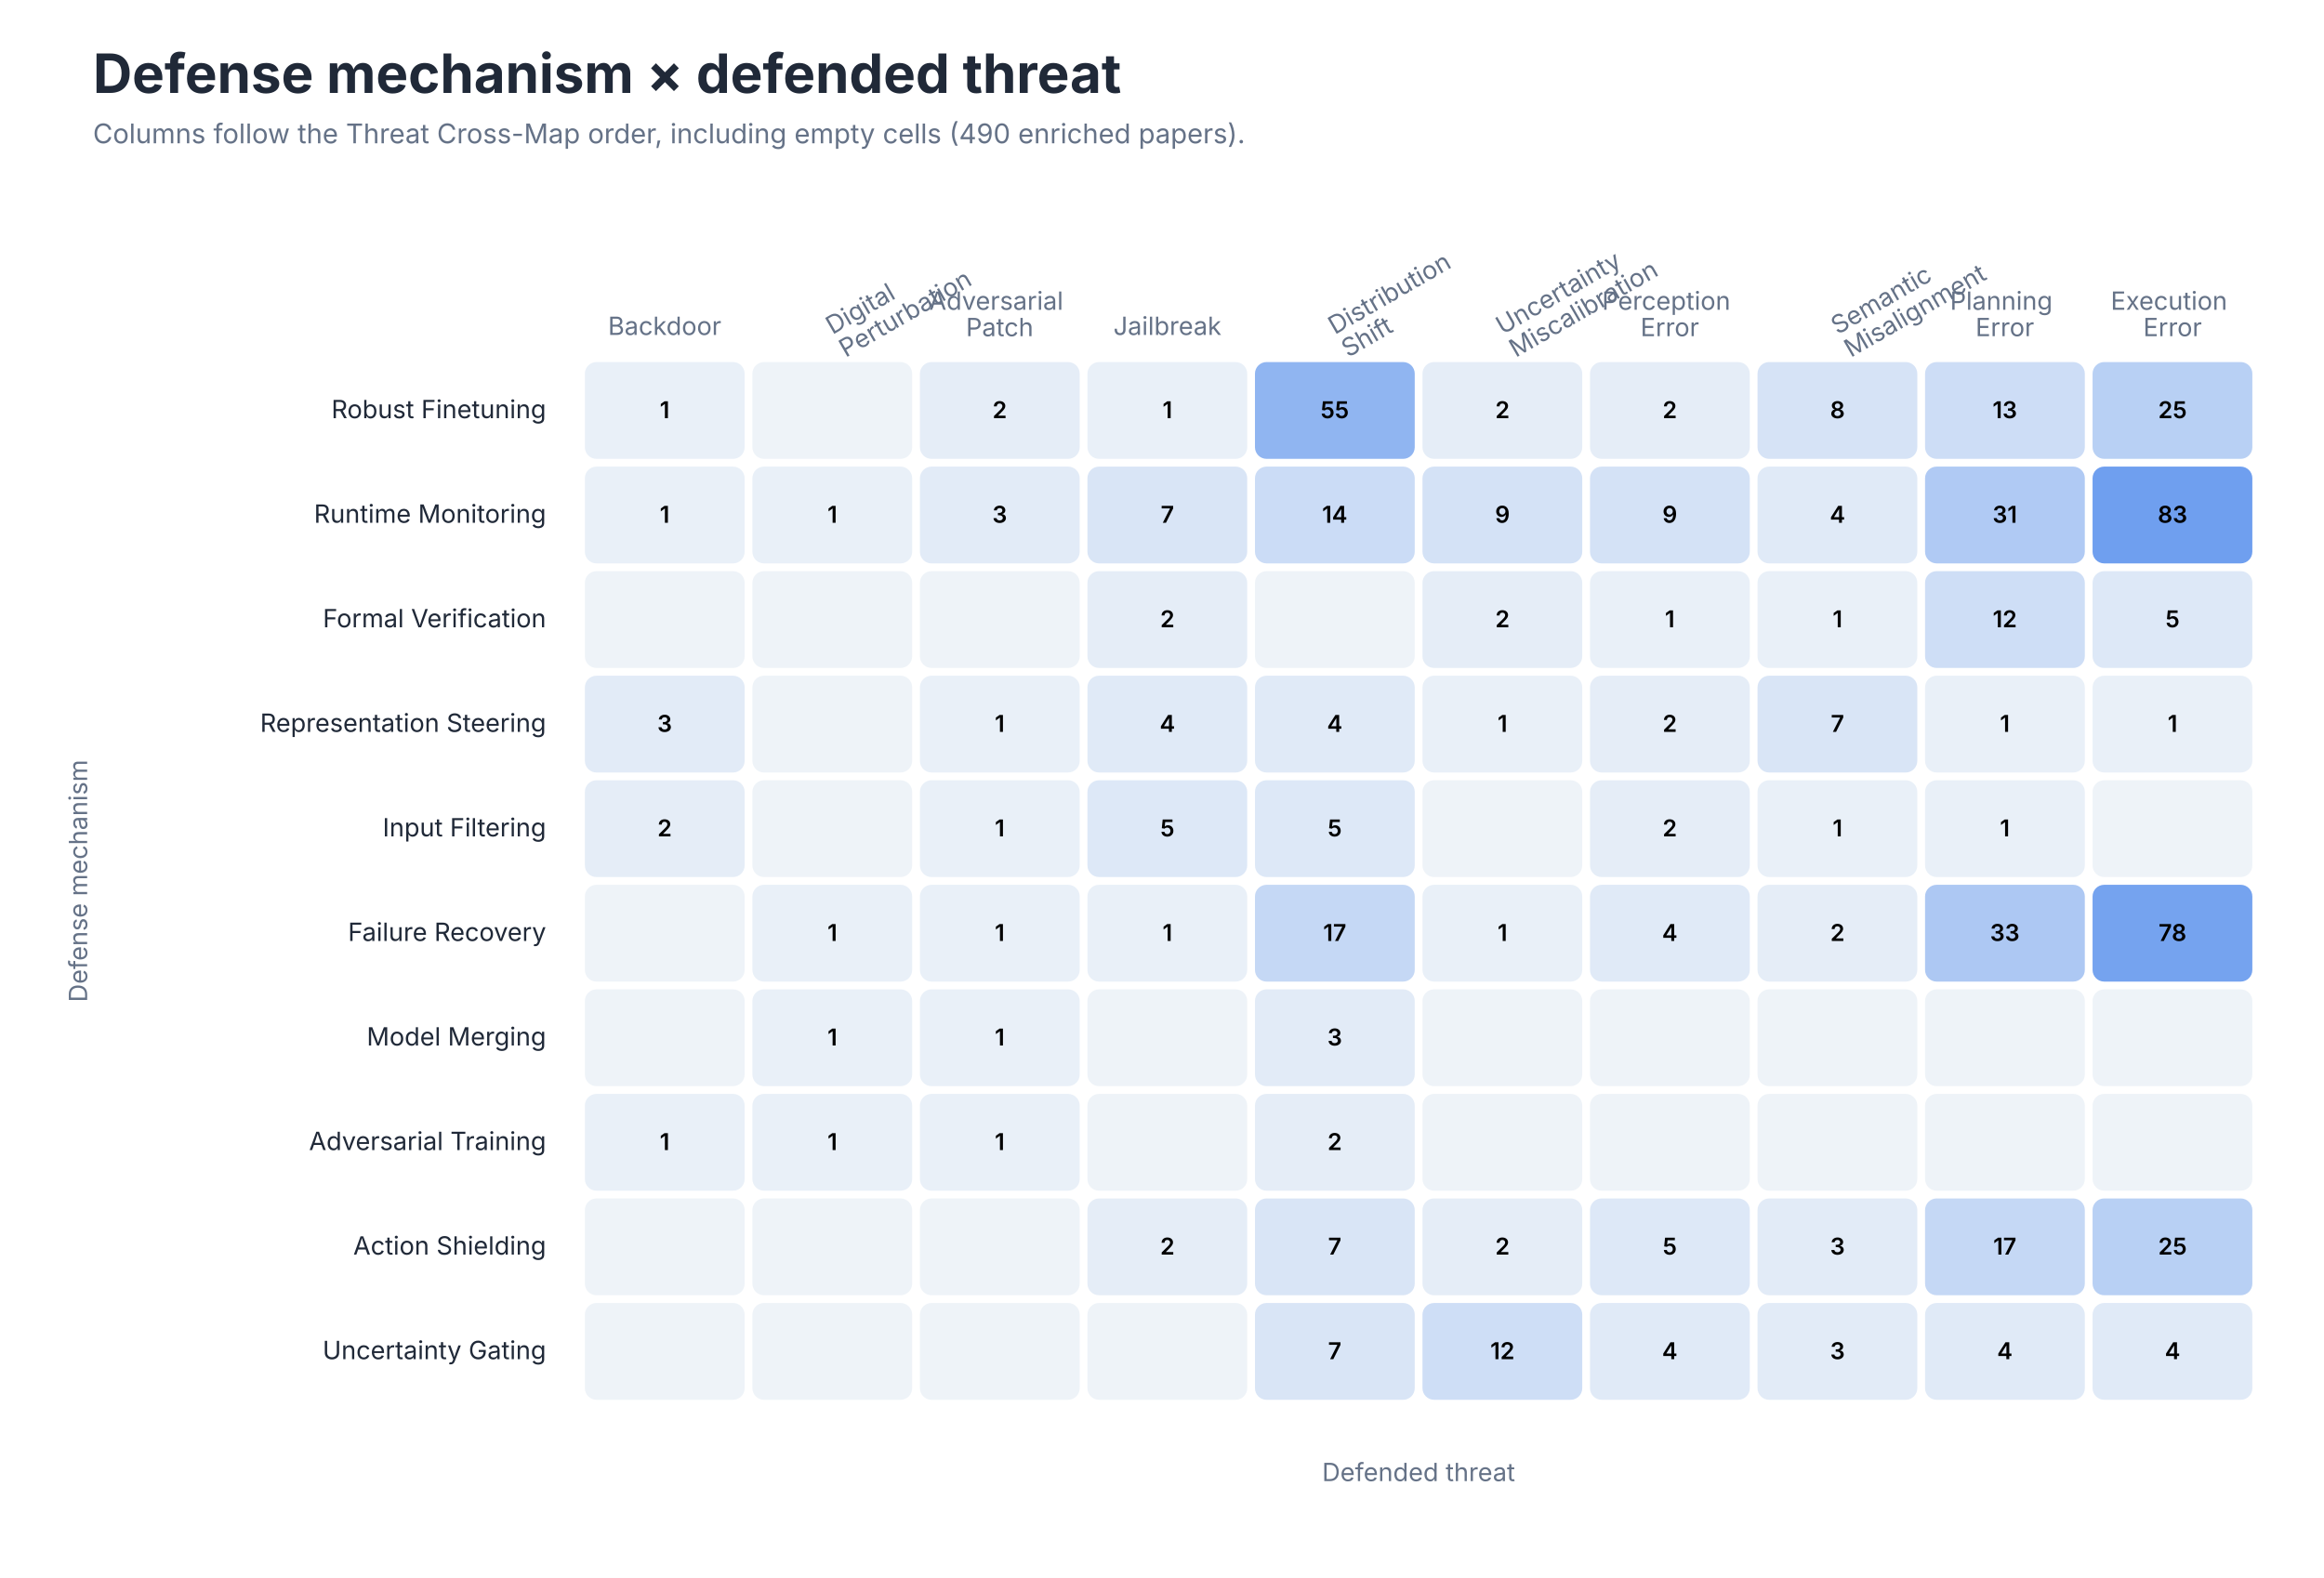
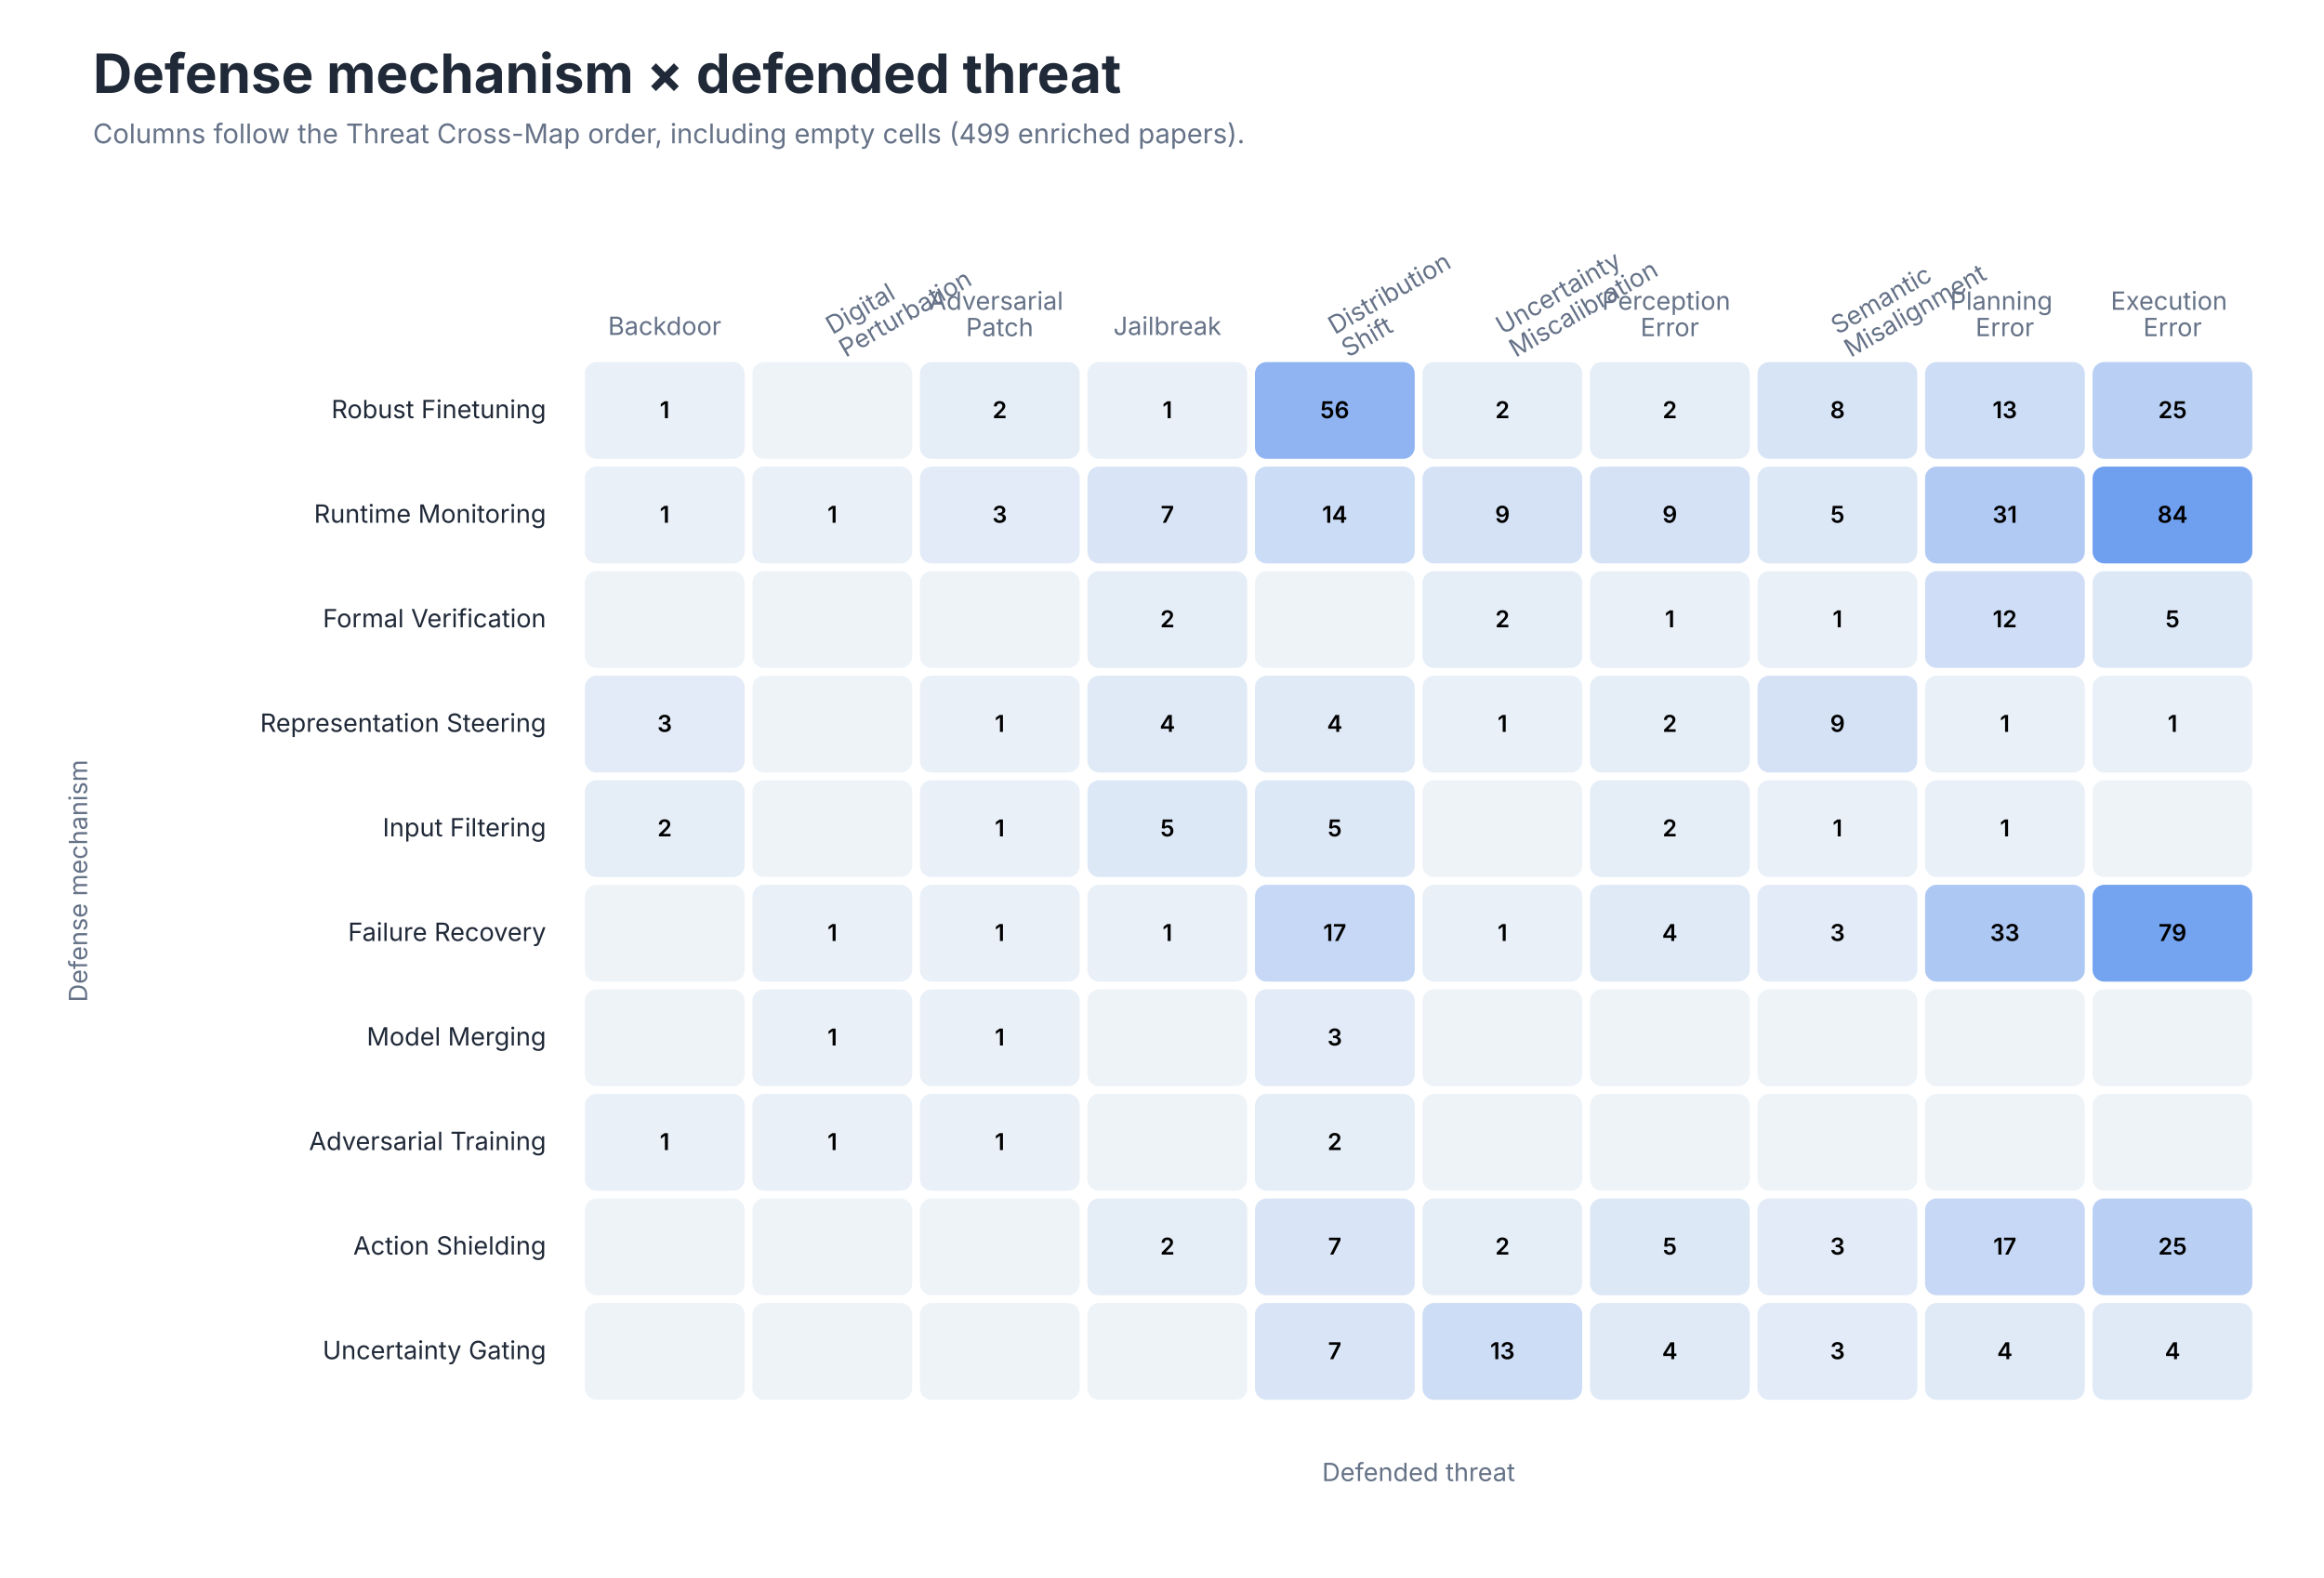
<svg xmlns="http://www.w3.org/2000/svg" role="img" aria-labelledby="title desc" viewBox="0 0 1200 815">
  <style>
text { font-family: -apple-system, BlinkMacSystemFont, 'Segoe UI', sans-serif; }
.title { font-size: 28px; font-weight: 650; fill: #202938; }
.subtitle { font-size: 14px; fill: #657287; }
.axis { font-size: 13px; fill: #657287; }
.label { font-size: 13px; fill: #202938; }
.small { font-size: 11px; fill: #657287; }
</style>
  <rect width="1200" height="815" fill="#FFFFFF" />
  <text class="title" x="48" y="48">Defense mechanism × defended threat</text>
-   <text class="subtitle" x="48" y="74">Columns follow the Threat Cross-Map order, including empty cells (490 enriched papers).</text>
+   <text class="subtitle" x="48" y="74">Columns follow the Threat Cross-Map order, including empty cells (499 enriched papers).</text>
  <text class="axis" text-anchor="middle" x="343.2" y="173.0">
    <tspan x="343.2" dy="0em">Backdoor</tspan>
  </text>
  <text class="axis" text-anchor="start" transform="translate(429.8 173.0) rotate(-30)">
    <tspan x="0" dy="0em">Digital</tspan>
    <tspan x="0" dy="1.05em">Perturbation</tspan>
  </text>
  <text class="axis" text-anchor="middle" x="516.2" y="160.0">
    <tspan x="516.2" dy="0em">Adversarial</tspan>
    <tspan x="516.2" dy="1.05em">Patch</tspan>
  </text>
  <text class="axis" text-anchor="middle" x="602.8" y="173.0">
    <tspan x="602.8" dy="0em">Jailbreak</tspan>
  </text>
  <text class="axis" text-anchor="start" transform="translate(689.2 173.0) rotate(-30)">
    <tspan x="0" dy="0em">Distribution</tspan>
    <tspan x="0" dy="1.05em">Shift</tspan>
  </text>
  <text class="axis" text-anchor="start" transform="translate(775.8 173.0) rotate(-30)">
    <tspan x="0" dy="0em">Uncertainty</tspan>
    <tspan x="0" dy="1.05em">Miscalibration</tspan>
  </text>
  <text class="axis" text-anchor="middle" x="862.2" y="160.0">
    <tspan x="862.2" dy="0em">Perception</tspan>
    <tspan x="862.2" dy="1.05em">Error</tspan>
  </text>
  <text class="axis" text-anchor="start" transform="translate(948.8 173.0) rotate(-30)">
    <tspan x="0" dy="0em">Semantic</tspan>
    <tspan x="0" dy="1.05em">Misalignment</tspan>
  </text>
  <text class="axis" text-anchor="middle" x="1035.2" y="160.0">
    <tspan x="1035.2" dy="0em">Planning</tspan>
    <tspan x="1035.2" dy="1.05em">Error</tspan>
  </text>
  <text class="axis" text-anchor="middle" x="1121.8" y="160.0">
    <tspan x="1121.8" dy="0em">Execution</tspan>
    <tspan x="1121.8" dy="1.05em">Error</tspan>
  </text>
  <text class="label" x="282" y="216.0" text-anchor="end">Robust Finetuning</text>
  <rect x="302.0" y="187" width="82.5" height="50" rx="6" fill="#E9F0F8" />
  <text x="343.2" y="216.0" text-anchor="middle" font-size="12" font-weight="600" fill="#000000">1</text>
  <rect x="388.5" y="187" width="82.5" height="50" rx="6" fill="#EEF3F8" />
  <text x="429.8" y="216.0" text-anchor="middle" font-size="12" font-weight="600" fill="#000000" />
  <rect x="475.0" y="187" width="82.5" height="50" rx="6" fill="#E5EDF7" />
  <text x="516.2" y="216.0" text-anchor="middle" font-size="12" font-weight="600" fill="#000000">2</text>
  <rect x="561.5" y="187" width="82.5" height="50" rx="6" fill="#E9F0F8" />
  <text x="602.8" y="216.0" text-anchor="middle" font-size="12" font-weight="600" fill="#000000">1</text>
-   <rect x="648.0" y="187" width="82.5" height="50" rx="6" fill="#90B5F1" />
-   <text x="689.2" y="216.0" text-anchor="middle" font-size="12" font-weight="600" fill="#000000">55</text>
+   <rect x="648.0" y="187" width="82.5" height="50" rx="6" fill="#8FB4F1" />
+   <text x="689.2" y="216.0" text-anchor="middle" font-size="12" font-weight="600" fill="#000000">56</text>
  <rect x="734.5" y="187" width="82.5" height="50" rx="6" fill="#E5EDF7" />
  <text x="775.8" y="216.0" text-anchor="middle" font-size="12" font-weight="600" fill="#000000">2</text>
  <rect x="821.0" y="187" width="82.5" height="50" rx="6" fill="#E5EDF7" />
  <text x="862.2" y="216.0" text-anchor="middle" font-size="12" font-weight="600" fill="#000000">2</text>
-   <rect x="907.5" y="187" width="82.5" height="50" rx="6" fill="#D6E3F6" />
+   <rect x="907.5" y="187" width="82.5" height="50" rx="6" fill="#D7E4F6" />
  <text x="948.8" y="216.0" text-anchor="middle" font-size="12" font-weight="600" fill="#000000">8</text>
  <rect x="994.0" y="187" width="82.5" height="50" rx="6" fill="#CDDDF6" />
  <text x="1035.2" y="216.0" text-anchor="middle" font-size="12" font-weight="600" fill="#000000">13</text>
-   <rect x="1080.5" y="187" width="82.5" height="50" rx="6" fill="#B8D0F4" />
+   <rect x="1080.5" y="187" width="82.5" height="50" rx="6" fill="#B9D0F4" />
  <text x="1121.8" y="216.0" text-anchor="middle" font-size="12" font-weight="600" fill="#000000">25</text>
  <text class="label" x="282" y="270.0" text-anchor="end">Runtime Monitoring</text>
  <rect x="302.0" y="241" width="82.5" height="50" rx="6" fill="#E9F0F8" />
  <text x="343.2" y="270.0" text-anchor="middle" font-size="12" font-weight="600" fill="#000000">1</text>
  <rect x="388.5" y="241" width="82.5" height="50" rx="6" fill="#E9F0F8" />
  <text x="429.8" y="270.0" text-anchor="middle" font-size="12" font-weight="600" fill="#000000">1</text>
  <rect x="475.0" y="241" width="82.5" height="50" rx="6" fill="#E2EBF7" />
  <text x="516.2" y="270.0" text-anchor="middle" font-size="12" font-weight="600" fill="#000000">3</text>
  <rect x="561.5" y="241" width="82.5" height="50" rx="6" fill="#D9E5F6" />
  <text x="602.8" y="270.0" text-anchor="middle" font-size="12" font-weight="600" fill="#000000">7</text>
  <rect x="648.0" y="241" width="82.5" height="50" rx="6" fill="#CBDCF6" />
  <text x="689.2" y="270.0" text-anchor="middle" font-size="12" font-weight="600" fill="#000000">14</text>
-   <rect x="734.5" y="241" width="82.5" height="50" rx="6" fill="#D4E2F6" />
+   <rect x="734.5" y="241" width="82.5" height="50" rx="6" fill="#D5E2F6" />
  <text x="775.8" y="270.0" text-anchor="middle" font-size="12" font-weight="600" fill="#000000">9</text>
-   <rect x="821.0" y="241" width="82.5" height="50" rx="6" fill="#D4E2F6" />
+   <rect x="821.0" y="241" width="82.5" height="50" rx="6" fill="#D5E2F6" />
  <text x="862.2" y="270.0" text-anchor="middle" font-size="12" font-weight="600" fill="#000000">9</text>
-   <rect x="907.5" y="241" width="82.5" height="50" rx="6" fill="#E0EAF7" />
-   <text x="948.8" y="270.0" text-anchor="middle" font-size="12" font-weight="600" fill="#000000">4</text>
+   <rect x="907.5" y="241" width="82.5" height="50" rx="6" fill="#DDE8F7" />
+   <text x="948.8" y="270.0" text-anchor="middle" font-size="12" font-weight="600" fill="#000000">5</text>
  <rect x="994.0" y="241" width="82.5" height="50" rx="6" fill="#B0CAF4" />
  <text x="1035.2" y="270.0" text-anchor="middle" font-size="12" font-weight="600" fill="#000000">31</text>
  <rect x="1080.5" y="241" width="82.5" height="50" rx="6" fill="#6F9FEF" />
-   <text x="1121.8" y="270.0" text-anchor="middle" font-size="12" font-weight="600" fill="#000000">83</text>
+   <text x="1121.8" y="270.0" text-anchor="middle" font-size="12" font-weight="600" fill="#000000">84</text>
  <text class="label" x="282" y="324.0" text-anchor="end">Formal Verification</text>
  <rect x="302.0" y="295" width="82.5" height="50" rx="6" fill="#EEF3F8" />
  <text x="343.2" y="324.0" text-anchor="middle" font-size="12" font-weight="600" fill="#000000" />
  <rect x="388.5" y="295" width="82.5" height="50" rx="6" fill="#EEF3F8" />
  <text x="429.8" y="324.0" text-anchor="middle" font-size="12" font-weight="600" fill="#000000" />
  <rect x="475.0" y="295" width="82.5" height="50" rx="6" fill="#EEF3F8" />
  <text x="516.2" y="324.0" text-anchor="middle" font-size="12" font-weight="600" fill="#000000" />
  <rect x="561.5" y="295" width="82.5" height="50" rx="6" fill="#E5EDF7" />
  <text x="602.8" y="324.0" text-anchor="middle" font-size="12" font-weight="600" fill="#000000">2</text>
  <rect x="648.0" y="295" width="82.5" height="50" rx="6" fill="#EEF3F8" />
  <text x="689.2" y="324.0" text-anchor="middle" font-size="12" font-weight="600" fill="#000000" />
  <rect x="734.5" y="295" width="82.5" height="50" rx="6" fill="#E5EDF7" />
  <text x="775.8" y="324.0" text-anchor="middle" font-size="12" font-weight="600" fill="#000000">2</text>
  <rect x="821.0" y="295" width="82.5" height="50" rx="6" fill="#E9F0F8" />
  <text x="862.2" y="324.0" text-anchor="middle" font-size="12" font-weight="600" fill="#000000">1</text>
  <rect x="907.5" y="295" width="82.5" height="50" rx="6" fill="#E9F0F8" />
  <text x="948.8" y="324.0" text-anchor="middle" font-size="12" font-weight="600" fill="#000000">1</text>
-   <rect x="994.0" y="295" width="82.5" height="50" rx="6" fill="#CEDEF6" />
+   <rect x="994.0" y="295" width="82.5" height="50" rx="6" fill="#CFDEF6" />
  <text x="1035.2" y="324.0" text-anchor="middle" font-size="12" font-weight="600" fill="#000000">12</text>
  <rect x="1080.5" y="295" width="82.5" height="50" rx="6" fill="#DDE8F7" />
  <text x="1121.8" y="324.0" text-anchor="middle" font-size="12" font-weight="600" fill="#000000">5</text>
  <text class="label" x="282" y="378.0" text-anchor="end">Representation Steering</text>
  <rect x="302.0" y="349" width="82.5" height="50" rx="6" fill="#E2EBF7" />
  <text x="343.2" y="378.0" text-anchor="middle" font-size="12" font-weight="600" fill="#000000">3</text>
  <rect x="388.5" y="349" width="82.5" height="50" rx="6" fill="#EEF3F8" />
  <text x="429.8" y="378.0" text-anchor="middle" font-size="12" font-weight="600" fill="#000000" />
  <rect x="475.0" y="349" width="82.5" height="50" rx="6" fill="#E9F0F8" />
  <text x="516.2" y="378.0" text-anchor="middle" font-size="12" font-weight="600" fill="#000000">1</text>
  <rect x="561.5" y="349" width="82.5" height="50" rx="6" fill="#E0EAF7" />
  <text x="602.8" y="378.0" text-anchor="middle" font-size="12" font-weight="600" fill="#000000">4</text>
  <rect x="648.0" y="349" width="82.5" height="50" rx="6" fill="#E0EAF7" />
  <text x="689.2" y="378.0" text-anchor="middle" font-size="12" font-weight="600" fill="#000000">4</text>
  <rect x="734.5" y="349" width="82.5" height="50" rx="6" fill="#E9F0F8" />
  <text x="775.8" y="378.0" text-anchor="middle" font-size="12" font-weight="600" fill="#000000">1</text>
  <rect x="821.0" y="349" width="82.5" height="50" rx="6" fill="#E5EDF7" />
  <text x="862.2" y="378.0" text-anchor="middle" font-size="12" font-weight="600" fill="#000000">2</text>
-   <rect x="907.5" y="349" width="82.5" height="50" rx="6" fill="#D9E5F6" />
-   <text x="948.8" y="378.0" text-anchor="middle" font-size="12" font-weight="600" fill="#000000">7</text>
+   <rect x="907.5" y="349" width="82.5" height="50" rx="6" fill="#D5E2F6" />
+   <text x="948.8" y="378.0" text-anchor="middle" font-size="12" font-weight="600" fill="#000000">9</text>
  <rect x="994.0" y="349" width="82.5" height="50" rx="6" fill="#E9F0F8" />
  <text x="1035.2" y="378.0" text-anchor="middle" font-size="12" font-weight="600" fill="#000000">1</text>
  <rect x="1080.5" y="349" width="82.5" height="50" rx="6" fill="#E9F0F8" />
  <text x="1121.8" y="378.0" text-anchor="middle" font-size="12" font-weight="600" fill="#000000">1</text>
  <text class="label" x="282" y="432.0" text-anchor="end">Input Filtering</text>
  <rect x="302.0" y="403" width="82.5" height="50" rx="6" fill="#E5EDF7" />
  <text x="343.2" y="432.0" text-anchor="middle" font-size="12" font-weight="600" fill="#000000">2</text>
  <rect x="388.5" y="403" width="82.5" height="50" rx="6" fill="#EEF3F8" />
  <text x="429.8" y="432.0" text-anchor="middle" font-size="12" font-weight="600" fill="#000000" />
  <rect x="475.0" y="403" width="82.5" height="50" rx="6" fill="#E9F0F8" />
  <text x="516.2" y="432.0" text-anchor="middle" font-size="12" font-weight="600" fill="#000000">1</text>
  <rect x="561.5" y="403" width="82.5" height="50" rx="6" fill="#DDE8F7" />
  <text x="602.8" y="432.0" text-anchor="middle" font-size="12" font-weight="600" fill="#000000">5</text>
  <rect x="648.0" y="403" width="82.5" height="50" rx="6" fill="#DDE8F7" />
  <text x="689.2" y="432.0" text-anchor="middle" font-size="12" font-weight="600" fill="#000000">5</text>
  <rect x="734.5" y="403" width="82.5" height="50" rx="6" fill="#EEF3F8" />
  <text x="775.8" y="432.0" text-anchor="middle" font-size="12" font-weight="600" fill="#000000" />
  <rect x="821.0" y="403" width="82.5" height="50" rx="6" fill="#E5EDF7" />
  <text x="862.2" y="432.0" text-anchor="middle" font-size="12" font-weight="600" fill="#000000">2</text>
  <rect x="907.5" y="403" width="82.5" height="50" rx="6" fill="#E9F0F8" />
  <text x="948.8" y="432.0" text-anchor="middle" font-size="12" font-weight="600" fill="#000000">1</text>
  <rect x="994.0" y="403" width="82.5" height="50" rx="6" fill="#E9F0F8" />
  <text x="1035.2" y="432.0" text-anchor="middle" font-size="12" font-weight="600" fill="#000000">1</text>
  <rect x="1080.5" y="403" width="82.5" height="50" rx="6" fill="#EEF3F8" />
  <text x="1121.8" y="432.0" text-anchor="middle" font-size="12" font-weight="600" fill="#000000" />
  <text class="label" x="282" y="486.0" text-anchor="end">Failure Recovery</text>
  <rect x="302.0" y="457" width="82.5" height="50" rx="6" fill="#EEF3F8" />
  <text x="343.2" y="486.0" text-anchor="middle" font-size="12" font-weight="600" fill="#000000" />
  <rect x="388.5" y="457" width="82.5" height="50" rx="6" fill="#E9F0F8" />
  <text x="429.8" y="486.0" text-anchor="middle" font-size="12" font-weight="600" fill="#000000">1</text>
  <rect x="475.0" y="457" width="82.5" height="50" rx="6" fill="#E9F0F8" />
  <text x="516.2" y="486.0" text-anchor="middle" font-size="12" font-weight="600" fill="#000000">1</text>
  <rect x="561.5" y="457" width="82.5" height="50" rx="6" fill="#E9F0F8" />
  <text x="602.8" y="486.0" text-anchor="middle" font-size="12" font-weight="600" fill="#000000">1</text>
-   <rect x="648.0" y="457" width="82.5" height="50" rx="6" fill="#C5D8F5" />
+   <rect x="648.0" y="457" width="82.5" height="50" rx="6" fill="#C6D8F5" />
  <text x="689.2" y="486.0" text-anchor="middle" font-size="12" font-weight="600" fill="#000000">17</text>
  <rect x="734.5" y="457" width="82.5" height="50" rx="6" fill="#E9F0F8" />
  <text x="775.8" y="486.0" text-anchor="middle" font-size="12" font-weight="600" fill="#000000">1</text>
  <rect x="821.0" y="457" width="82.5" height="50" rx="6" fill="#E0EAF7" />
  <text x="862.2" y="486.0" text-anchor="middle" font-size="12" font-weight="600" fill="#000000">4</text>
-   <rect x="907.5" y="457" width="82.5" height="50" rx="6" fill="#E5EDF7" />
-   <text x="948.8" y="486.0" text-anchor="middle" font-size="12" font-weight="600" fill="#000000">2</text>
+   <rect x="907.5" y="457" width="82.5" height="50" rx="6" fill="#E2EBF7" />
+   <text x="948.8" y="486.0" text-anchor="middle" font-size="12" font-weight="600" fill="#000000">3</text>
  <rect x="994.0" y="457" width="82.5" height="50" rx="6" fill="#ADC8F3" />
  <text x="1035.2" y="486.0" text-anchor="middle" font-size="12" font-weight="600" fill="#000000">33</text>
-   <rect x="1080.5" y="457" width="82.5" height="50" rx="6" fill="#75A3EF" />
-   <text x="1121.8" y="486.0" text-anchor="middle" font-size="12" font-weight="600" fill="#000000">78</text>
+   <rect x="1080.5" y="457" width="82.5" height="50" rx="6" fill="#74A3EF" />
+   <text x="1121.8" y="486.0" text-anchor="middle" font-size="12" font-weight="600" fill="#000000">79</text>
  <text class="label" x="282" y="540.0" text-anchor="end">Model Merging</text>
  <rect x="302.0" y="511" width="82.5" height="50" rx="6" fill="#EEF3F8" />
  <text x="343.2" y="540.0" text-anchor="middle" font-size="12" font-weight="600" fill="#000000" />
  <rect x="388.5" y="511" width="82.5" height="50" rx="6" fill="#E9F0F8" />
  <text x="429.8" y="540.0" text-anchor="middle" font-size="12" font-weight="600" fill="#000000">1</text>
  <rect x="475.0" y="511" width="82.5" height="50" rx="6" fill="#E9F0F8" />
  <text x="516.2" y="540.0" text-anchor="middle" font-size="12" font-weight="600" fill="#000000">1</text>
  <rect x="561.5" y="511" width="82.5" height="50" rx="6" fill="#EEF3F8" />
  <text x="602.8" y="540.0" text-anchor="middle" font-size="12" font-weight="600" fill="#000000" />
  <rect x="648.0" y="511" width="82.5" height="50" rx="6" fill="#E2EBF7" />
  <text x="689.2" y="540.0" text-anchor="middle" font-size="12" font-weight="600" fill="#000000">3</text>
  <rect x="734.5" y="511" width="82.5" height="50" rx="6" fill="#EEF3F8" />
  <text x="775.8" y="540.0" text-anchor="middle" font-size="12" font-weight="600" fill="#000000" />
  <rect x="821.0" y="511" width="82.5" height="50" rx="6" fill="#EEF3F8" />
  <text x="862.2" y="540.0" text-anchor="middle" font-size="12" font-weight="600" fill="#000000" />
  <rect x="907.5" y="511" width="82.5" height="50" rx="6" fill="#EEF3F8" />
  <text x="948.8" y="540.0" text-anchor="middle" font-size="12" font-weight="600" fill="#000000" />
  <rect x="994.0" y="511" width="82.5" height="50" rx="6" fill="#EEF3F8" />
  <text x="1035.2" y="540.0" text-anchor="middle" font-size="12" font-weight="600" fill="#000000" />
  <rect x="1080.5" y="511" width="82.5" height="50" rx="6" fill="#EEF3F8" />
  <text x="1121.8" y="540.0" text-anchor="middle" font-size="12" font-weight="600" fill="#000000" />
  <text class="label" x="282" y="594.0" text-anchor="end">Adversarial Training</text>
  <rect x="302.0" y="565" width="82.5" height="50" rx="6" fill="#E9F0F8" />
  <text x="343.2" y="594.0" text-anchor="middle" font-size="12" font-weight="600" fill="#000000">1</text>
  <rect x="388.5" y="565" width="82.5" height="50" rx="6" fill="#E9F0F8" />
  <text x="429.8" y="594.0" text-anchor="middle" font-size="12" font-weight="600" fill="#000000">1</text>
  <rect x="475.0" y="565" width="82.5" height="50" rx="6" fill="#E9F0F8" />
  <text x="516.2" y="594.0" text-anchor="middle" font-size="12" font-weight="600" fill="#000000">1</text>
  <rect x="561.5" y="565" width="82.5" height="50" rx="6" fill="#EEF3F8" />
  <text x="602.8" y="594.0" text-anchor="middle" font-size="12" font-weight="600" fill="#000000" />
  <rect x="648.0" y="565" width="82.5" height="50" rx="6" fill="#E5EDF7" />
  <text x="689.2" y="594.0" text-anchor="middle" font-size="12" font-weight="600" fill="#000000">2</text>
  <rect x="734.5" y="565" width="82.5" height="50" rx="6" fill="#EEF3F8" />
  <text x="775.8" y="594.0" text-anchor="middle" font-size="12" font-weight="600" fill="#000000" />
  <rect x="821.0" y="565" width="82.5" height="50" rx="6" fill="#EEF3F8" />
  <text x="862.2" y="594.0" text-anchor="middle" font-size="12" font-weight="600" fill="#000000" />
  <rect x="907.5" y="565" width="82.5" height="50" rx="6" fill="#EEF3F8" />
  <text x="948.8" y="594.0" text-anchor="middle" font-size="12" font-weight="600" fill="#000000" />
  <rect x="994.0" y="565" width="82.5" height="50" rx="6" fill="#EEF3F8" />
  <text x="1035.2" y="594.0" text-anchor="middle" font-size="12" font-weight="600" fill="#000000" />
  <rect x="1080.5" y="565" width="82.5" height="50" rx="6" fill="#EEF3F8" />
  <text x="1121.8" y="594.0" text-anchor="middle" font-size="12" font-weight="600" fill="#000000" />
  <text class="label" x="282" y="648.0" text-anchor="end">Action Shielding</text>
  <rect x="302.0" y="619" width="82.5" height="50" rx="6" fill="#EEF3F8" />
  <text x="343.2" y="648.0" text-anchor="middle" font-size="12" font-weight="600" fill="#000000" />
  <rect x="388.5" y="619" width="82.5" height="50" rx="6" fill="#EEF3F8" />
  <text x="429.8" y="648.0" text-anchor="middle" font-size="12" font-weight="600" fill="#000000" />
  <rect x="475.0" y="619" width="82.5" height="50" rx="6" fill="#EEF3F8" />
  <text x="516.2" y="648.0" text-anchor="middle" font-size="12" font-weight="600" fill="#000000" />
  <rect x="561.5" y="619" width="82.5" height="50" rx="6" fill="#E5EDF7" />
  <text x="602.8" y="648.0" text-anchor="middle" font-size="12" font-weight="600" fill="#000000">2</text>
  <rect x="648.0" y="619" width="82.5" height="50" rx="6" fill="#D9E5F6" />
  <text x="689.2" y="648.0" text-anchor="middle" font-size="12" font-weight="600" fill="#000000">7</text>
  <rect x="734.5" y="619" width="82.5" height="50" rx="6" fill="#E5EDF7" />
  <text x="775.8" y="648.0" text-anchor="middle" font-size="12" font-weight="600" fill="#000000">2</text>
  <rect x="821.0" y="619" width="82.5" height="50" rx="6" fill="#DDE8F7" />
  <text x="862.2" y="648.0" text-anchor="middle" font-size="12" font-weight="600" fill="#000000">5</text>
  <rect x="907.5" y="619" width="82.5" height="50" rx="6" fill="#E2EBF7" />
  <text x="948.8" y="648.0" text-anchor="middle" font-size="12" font-weight="600" fill="#000000">3</text>
-   <rect x="994.0" y="619" width="82.5" height="50" rx="6" fill="#C5D8F5" />
+   <rect x="994.0" y="619" width="82.5" height="50" rx="6" fill="#C6D8F5" />
  <text x="1035.2" y="648.0" text-anchor="middle" font-size="12" font-weight="600" fill="#000000">17</text>
-   <rect x="1080.5" y="619" width="82.5" height="50" rx="6" fill="#B8D0F4" />
+   <rect x="1080.5" y="619" width="82.5" height="50" rx="6" fill="#B9D0F4" />
  <text x="1121.8" y="648.0" text-anchor="middle" font-size="12" font-weight="600" fill="#000000">25</text>
  <text class="label" x="282" y="702.0" text-anchor="end">Uncertainty Gating</text>
  <rect x="302.0" y="673" width="82.5" height="50" rx="6" fill="#EEF3F8" />
  <text x="343.2" y="702.0" text-anchor="middle" font-size="12" font-weight="600" fill="#000000" />
  <rect x="388.5" y="673" width="82.5" height="50" rx="6" fill="#EEF3F8" />
  <text x="429.8" y="702.0" text-anchor="middle" font-size="12" font-weight="600" fill="#000000" />
  <rect x="475.0" y="673" width="82.5" height="50" rx="6" fill="#EEF3F8" />
  <text x="516.2" y="702.0" text-anchor="middle" font-size="12" font-weight="600" fill="#000000" />
  <rect x="561.5" y="673" width="82.5" height="50" rx="6" fill="#EEF3F8" />
  <text x="602.8" y="702.0" text-anchor="middle" font-size="12" font-weight="600" fill="#000000" />
  <rect x="648.0" y="673" width="82.5" height="50" rx="6" fill="#D9E5F6" />
  <text x="689.2" y="702.0" text-anchor="middle" font-size="12" font-weight="600" fill="#000000">7</text>
-   <rect x="734.5" y="673" width="82.5" height="50" rx="6" fill="#CEDEF6" />
-   <text x="775.8" y="702.0" text-anchor="middle" font-size="12" font-weight="600" fill="#000000">12</text>
+   <rect x="734.5" y="673" width="82.5" height="50" rx="6" fill="#CDDDF6" />
+   <text x="775.8" y="702.0" text-anchor="middle" font-size="12" font-weight="600" fill="#000000">13</text>
  <rect x="821.0" y="673" width="82.5" height="50" rx="6" fill="#E0EAF7" />
  <text x="862.2" y="702.0" text-anchor="middle" font-size="12" font-weight="600" fill="#000000">4</text>
  <rect x="907.5" y="673" width="82.5" height="50" rx="6" fill="#E2EBF7" />
  <text x="948.8" y="702.0" text-anchor="middle" font-size="12" font-weight="600" fill="#000000">3</text>
  <rect x="994.0" y="673" width="82.5" height="50" rx="6" fill="#E0EAF7" />
  <text x="1035.2" y="702.0" text-anchor="middle" font-size="12" font-weight="600" fill="#000000">4</text>
  <rect x="1080.5" y="673" width="82.5" height="50" rx="6" fill="#E0EAF7" />
  <text x="1121.8" y="702.0" text-anchor="middle" font-size="12" font-weight="600" fill="#000000">4</text>
  <text class="axis" x="732.5" y="765" text-anchor="middle">Defended threat</text>
  <text class="axis" transform="translate(45 455.0) rotate(-90)" text-anchor="middle">Defense mechanism</text>
</svg>
